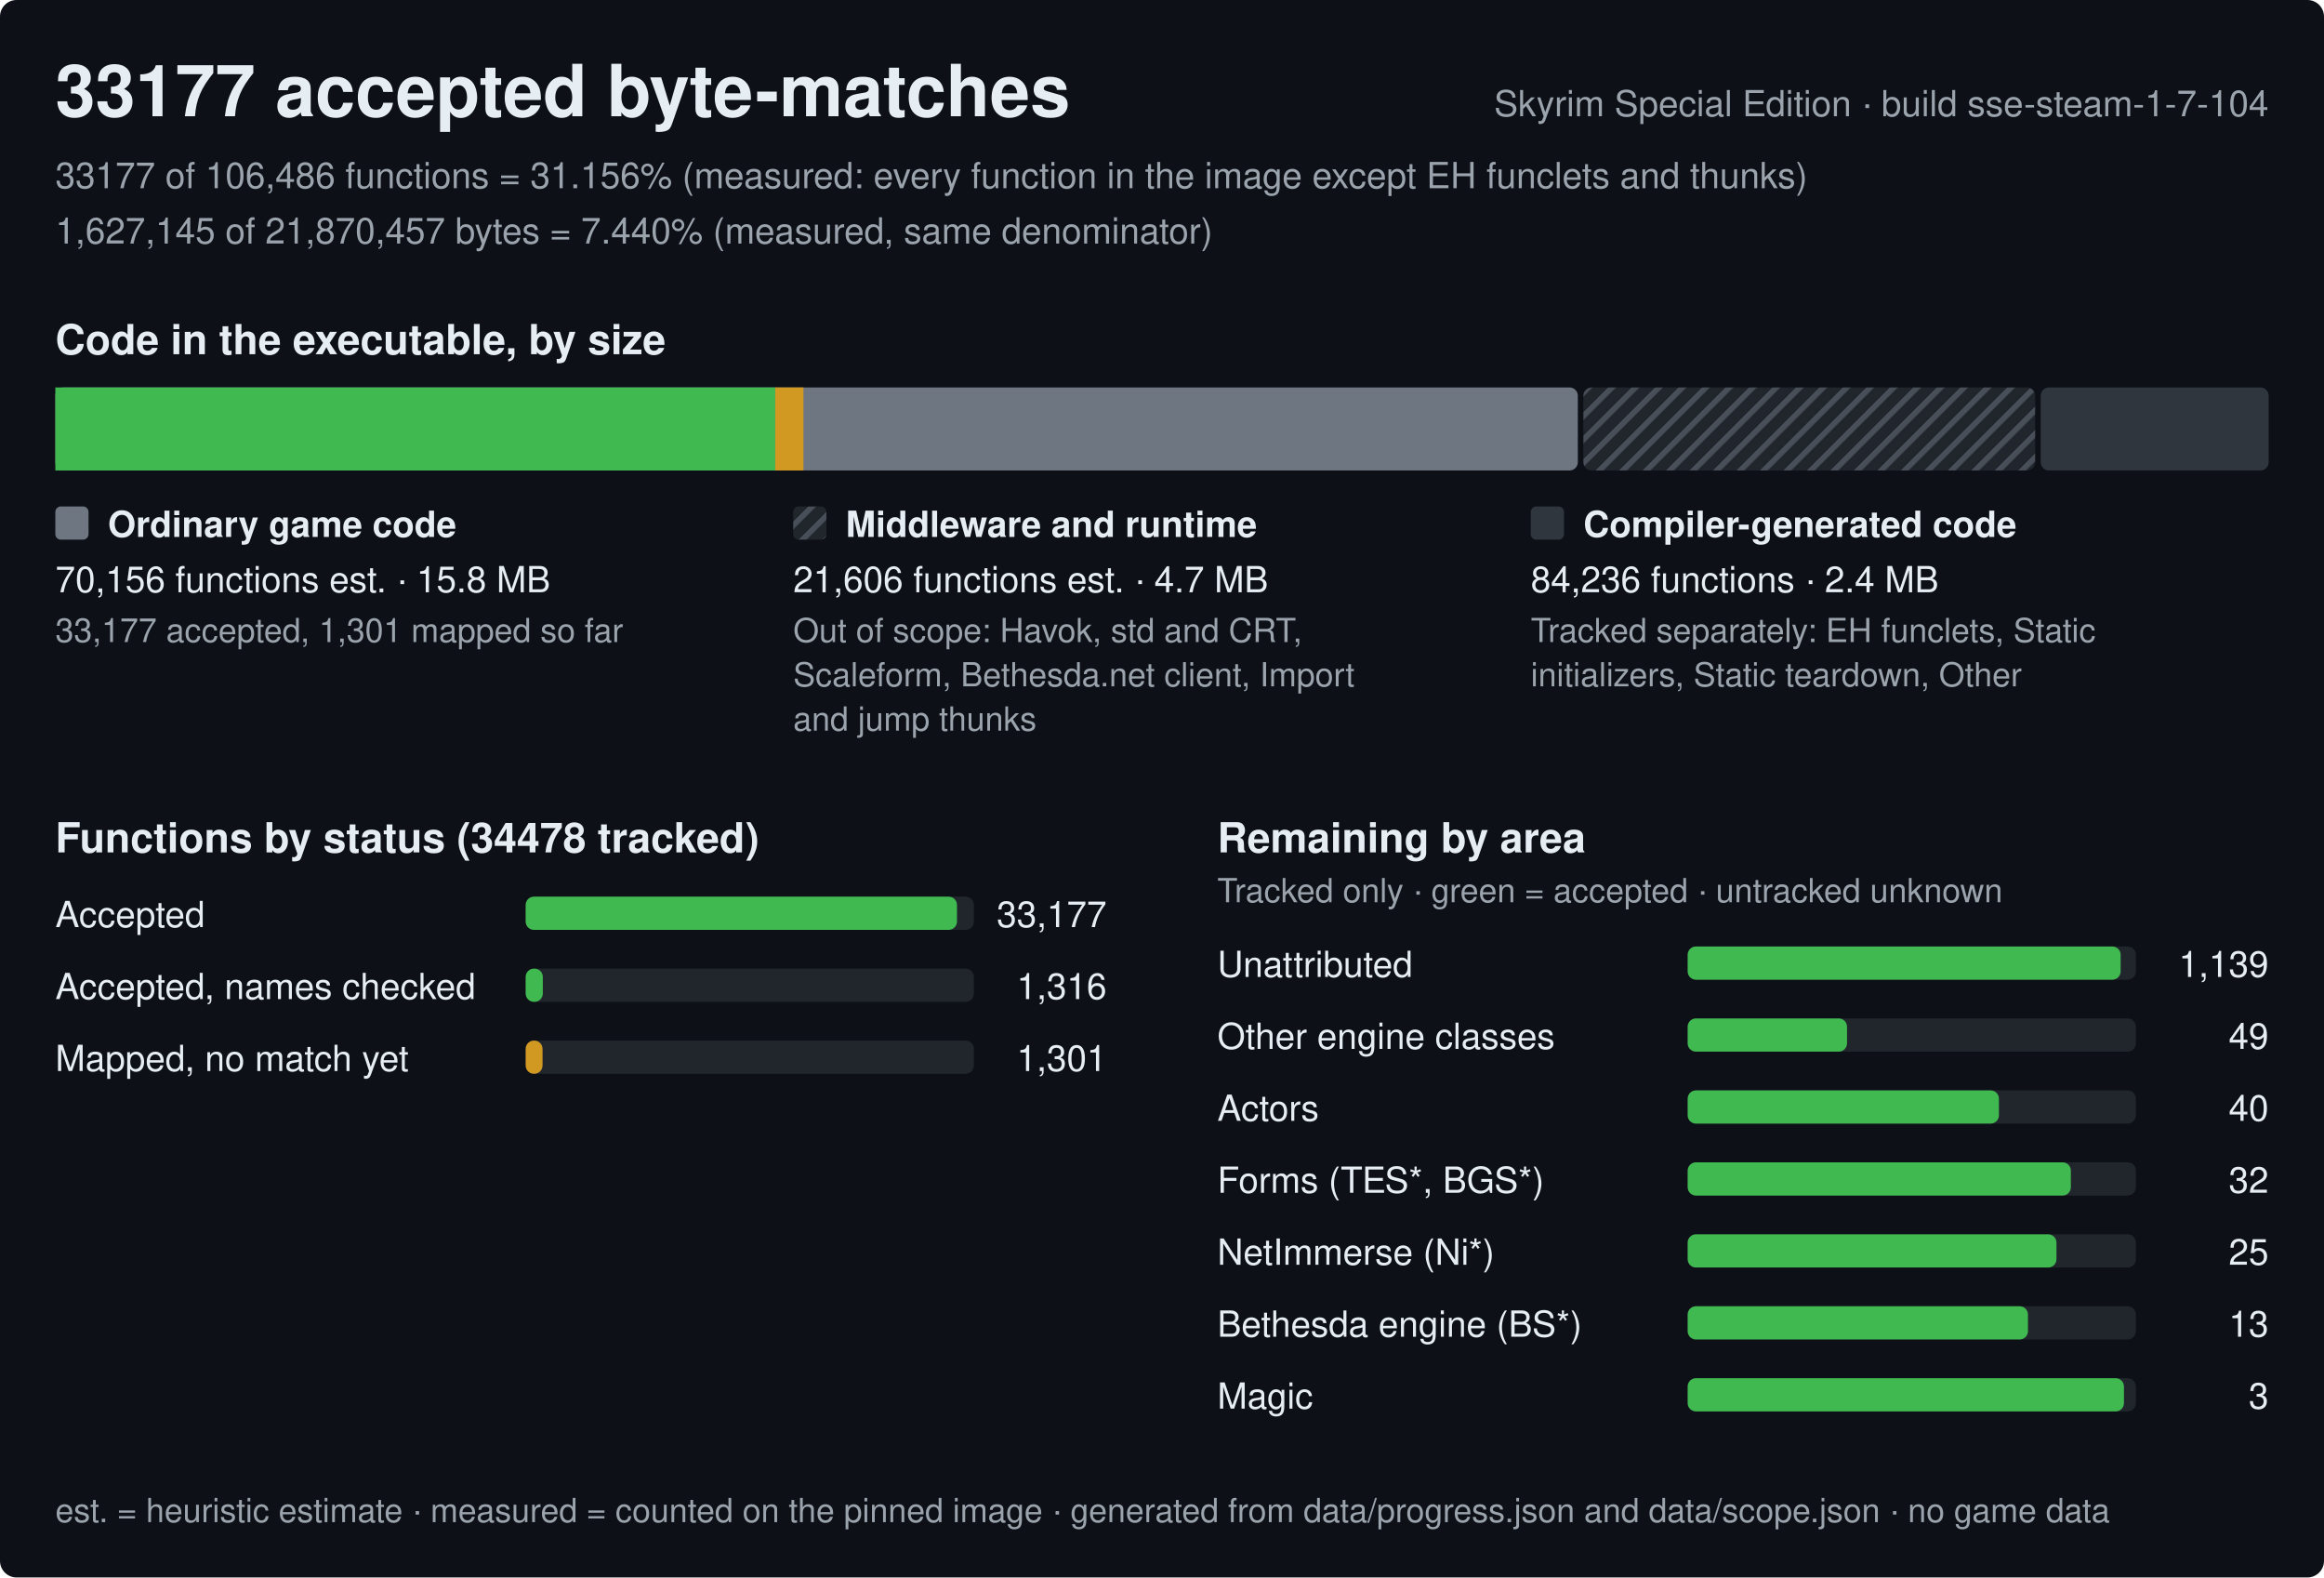
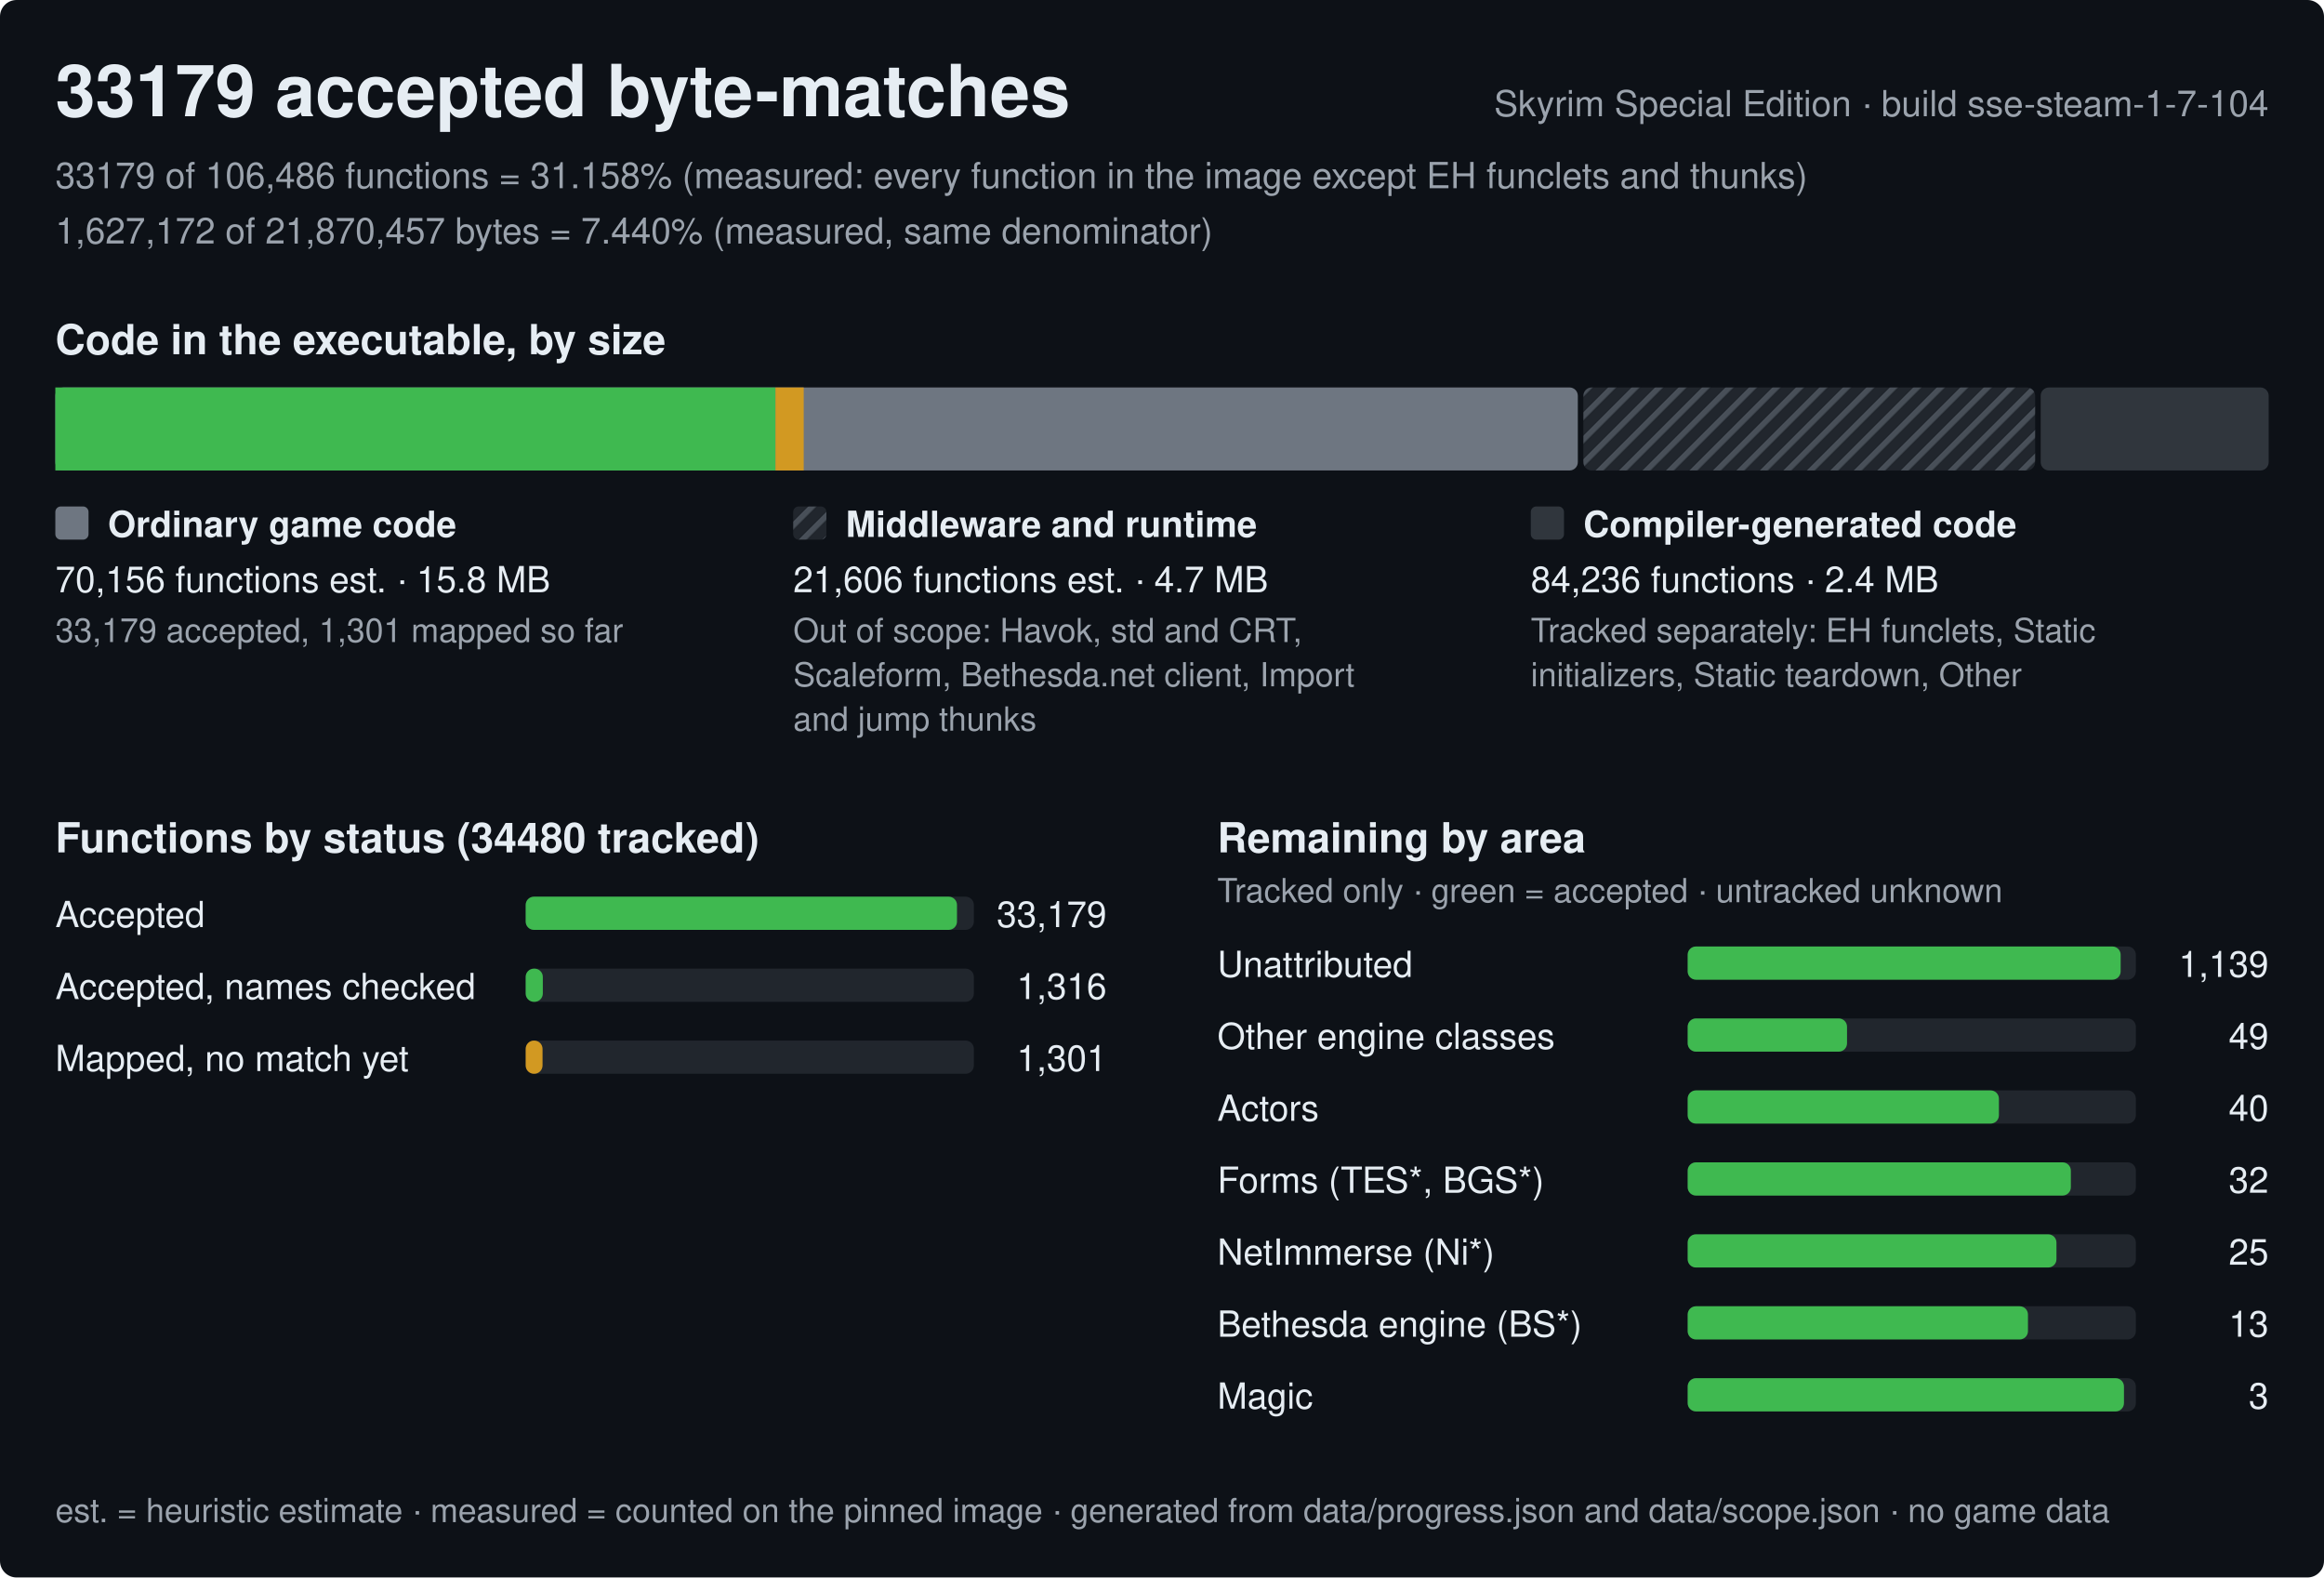
<svg xmlns="http://www.w3.org/2000/svg" width="840" height="570" viewBox="0 0 840 570" role="img" aria-label="Progress of the Skyrim Special Edition byte-matching reconstruction, build sse-steam-1-7-104">
  <style>text{font-family:-apple-system,BlinkMacSystemFont,'Segoe UI',Helvetica,Arial,sans-serif;fill:#e6edf3;white-space:pre}.h{font-size:26px;font-weight:600}.st{font-size:15px;font-weight:600}.lb{font-size:13px;font-weight:600}.bl{font-size:12px;font-weight:600;stroke:#0d1117;stroke-width:3px;paint-order:stroke;stroke-linejoin:round}.rl{font-size:13px}.fn{font-size:12px;fill:#9ba3ad}.mu{fill:#9ba3ad}</style>
  <defs>
    <pattern id="hx" width="6" height="6" patternUnits="userSpaceOnUse" patternTransform="rotate(45)">
      <rect width="6" height="6" fill="#21262d" />
      <rect width="2" height="6" fill="#484f58" />
    </pattern>
  </defs>
  <rect width="840" height="570" rx="6" fill="#0d1117" />
-   <text x="20" y="42" class="h">33177 accepted byte-matches</text>
+   <text x="20" y="42" class="h">33179 accepted byte-matches</text>
  <text x="820" y="42" class="rl mu" text-anchor="end">Skyrim Special Edition · build sse-steam-1-7-104</text>
-   <text x="20" y="68" class="rl mu">33177 of 106,486 functions = 31.156% (measured: every function in the image except EH funclets and thunks)</text>
-   <text x="20" y="88" class="rl mu">1,627,145 of 21,870,457 bytes = 7.440% (measured, same denominator)</text>
+   <text x="20" y="68" class="rl mu">33179 of 106,486 functions = 31.158% (measured: every function in the image except EH funclets and thunks)</text>
+   <text x="20" y="88" class="rl mu">1,627,172 of 21,870,457 bytes = 7.440% (measured, same denominator)</text>
  <text x="20" y="128" class="st">Code in the executable, by size</text>
  <rect x="20" y="140" width="550.3" height="30" rx="3" fill="#6e7681" />
-   <rect x="20" y="140" width="260.2" height="30" fill="#3fb950" />
-   <rect x="280.2" y="140" width="10.2" height="30" fill="#d29922" />
+   <rect x="20" y="140" width="260.3" height="30" fill="#3fb950" />
+   <rect x="280.3" y="140" width="10.2" height="30" fill="#d29922" />
  <rect x="572.3" y="140" width="163.3" height="30" rx="3" fill="url(#hx)" />
  <rect x="737.6" y="140" width="82.4" height="30" rx="3" fill="#30363d" />
  <rect x="20" y="183" width="12" height="12" rx="2" fill="#6e7681" />
  <text x="39" y="194" class="lb">Ordinary game code</text>
  <text x="20" y="214" class="rl">70,156 functions est. · 15.8 MB</text>
-   <text x="20" y="232" class="fn">33,177 accepted, 1,301 mapped so far</text>
+   <text x="20" y="232" class="fn">33,179 accepted, 1,301 mapped so far</text>
  <rect x="286.7" y="183" width="12" height="12" rx="2" fill="url(#hx)" />
  <text x="305.7" y="194" class="lb">Middleware and runtime</text>
  <text x="286.7" y="214" class="rl">21,606 functions est. · 4.7 MB</text>
  <text x="286.7" y="232" class="fn">Out of scope: Havok, std and CRT,</text>
  <text x="286.7" y="248" class="fn">Scaleform, Bethesda.net client, Import</text>
  <text x="286.7" y="264" class="fn">and jump thunks</text>
  <rect x="553.3" y="183" width="12" height="12" rx="2" fill="#30363d" />
  <text x="572.3" y="194" class="lb">Compiler-generated code</text>
  <text x="553.3" y="214" class="rl">84,236 functions · 2.4 MB</text>
  <text x="553.3" y="232" class="fn">Tracked separately: EH funclets, Static</text>
  <text x="553.3" y="248" class="fn">initializers, Static teardown, Other</text>
-   <text x="20" y="308" class="st">Functions by status (34478 tracked)</text>
+   <text x="20" y="308" class="st">Functions by status (34480 tracked)</text>
  <text x="20" y="335" class="rl">Accepted</text>
  <rect x="190" y="324" width="162.0" height="12" rx="3" fill="#21262d" />
  <rect x="190" y="324" width="155.9" height="12" rx="3" fill="#3fb950" />
-   <text x="400.0" y="335" class="rl" text-anchor="end">33,177</text>
+   <text x="400.0" y="335" class="rl" text-anchor="end">33,179</text>
  <text x="20" y="361" class="rl">Accepted, names checked</text>
  <rect x="190" y="350" width="162.0" height="12" rx="3" fill="#21262d" />
  <rect x="190" y="350" width="6.2" height="12" rx="3" fill="#3fb950" />
  <text x="400.0" y="361" class="rl" text-anchor="end">1,316</text>
  <text x="20" y="387" class="rl">Mapped, no match yet</text>
  <rect x="190" y="376" width="162.0" height="12" rx="3" fill="#21262d" />
  <rect x="190" y="376" width="6.1" height="12" rx="3" fill="#d29922" />
  <text x="400.0" y="387" class="rl" text-anchor="end">1,301</text>
  <text x="440.0" y="308" class="st">Remaining by area</text>
  <text x="440.0" y="326" class="fn">Tracked only · green = accepted · untracked unknown</text>
  <text x="440.0" y="353" class="rl">Unattributed</text>
  <rect x="610.0" y="342" width="162.0" height="12" rx="3" fill="#21262d" />
  <rect x="610.0" y="342" width="156.5" height="12" rx="3" fill="#3fb950" />
  <text x="820.0" y="353" class="rl" text-anchor="end">1,139</text>
  <text x="440.0" y="379" class="rl">Other engine classes</text>
  <rect x="610.0" y="368" width="162.0" height="12" rx="3" fill="#21262d" />
  <rect x="610.0" y="368" width="57.6" height="12" rx="3" fill="#3fb950" />
  <text x="820.0" y="379" class="rl" text-anchor="end">49</text>
  <text x="440.0" y="405" class="rl">Actors</text>
  <rect x="610.0" y="394" width="162.0" height="12" rx="3" fill="#21262d" />
  <rect x="610.0" y="394" width="112.5" height="12" rx="3" fill="#3fb950" />
  <text x="820.0" y="405" class="rl" text-anchor="end">40</text>
  <text x="440.0" y="431" class="rl">Forms (TES*, BGS*)</text>
  <rect x="610.0" y="420" width="162.0" height="12" rx="3" fill="#21262d" />
  <rect x="610.0" y="420" width="138.5" height="12" rx="3" fill="#3fb950" />
  <text x="820.0" y="431" class="rl" text-anchor="end">32</text>
  <text x="440.0" y="457" class="rl">NetImmerse (Ni*)</text>
  <rect x="610.0" y="446" width="162.0" height="12" rx="3" fill="#21262d" />
  <rect x="610.0" y="446" width="133.3" height="12" rx="3" fill="#3fb950" />
  <text x="820.0" y="457" class="rl" text-anchor="end">25</text>
  <text x="440.0" y="483" class="rl">Bethesda engine (BS*)</text>
  <rect x="610.0" y="472" width="162.0" height="12" rx="3" fill="#21262d" />
  <rect x="610.0" y="472" width="123" height="12" rx="3" fill="#3fb950" />
  <text x="820.0" y="483" class="rl" text-anchor="end">13</text>
  <text x="440.0" y="509" class="rl">Magic</text>
  <rect x="610.0" y="498" width="162.0" height="12" rx="3" fill="#21262d" />
  <rect x="610.0" y="498" width="157.7" height="12" rx="3" fill="#3fb950" />
  <text x="820.0" y="509" class="rl" text-anchor="end">3</text>
  <text x="20" y="550" class="fn">est. = heuristic estimate · measured = counted on the pinned image · generated from data/progress.json and data/scope.json · no game data</text>
</svg>
